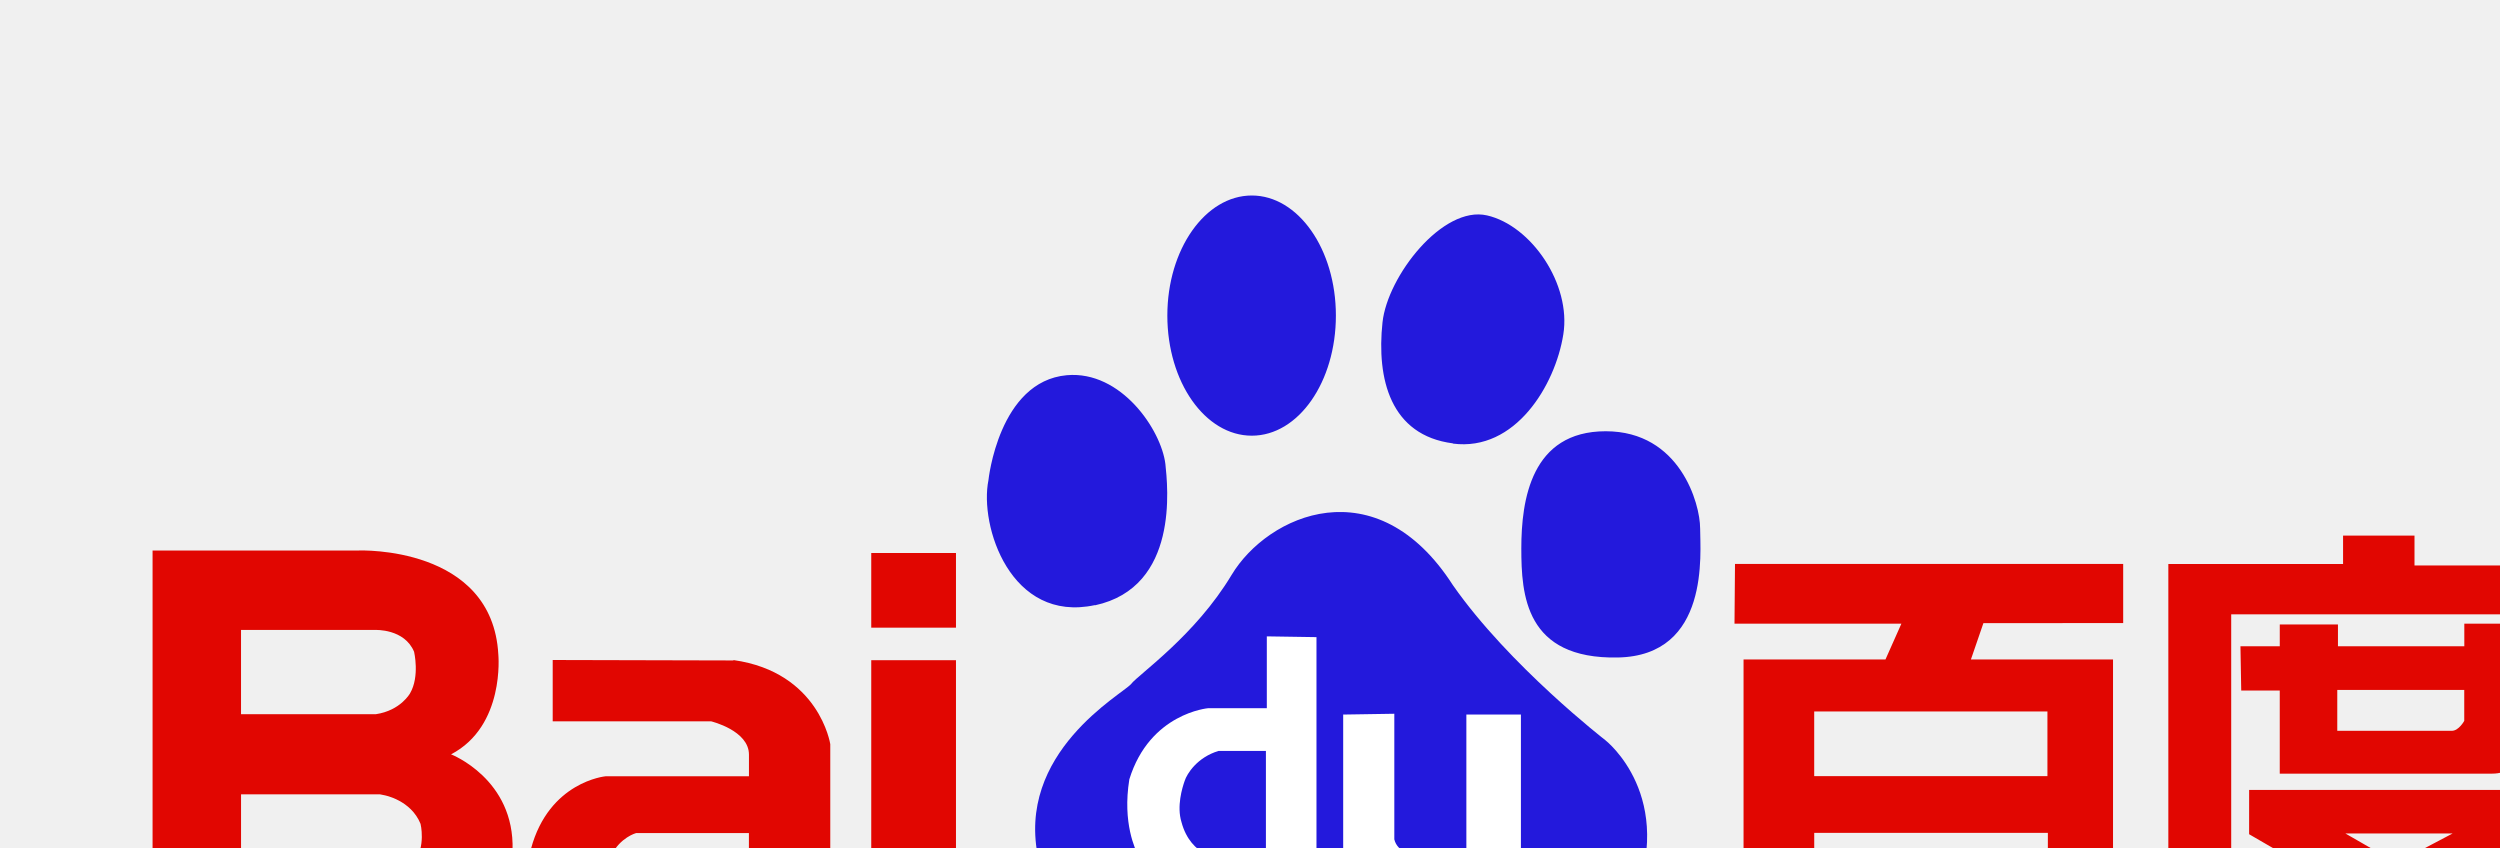
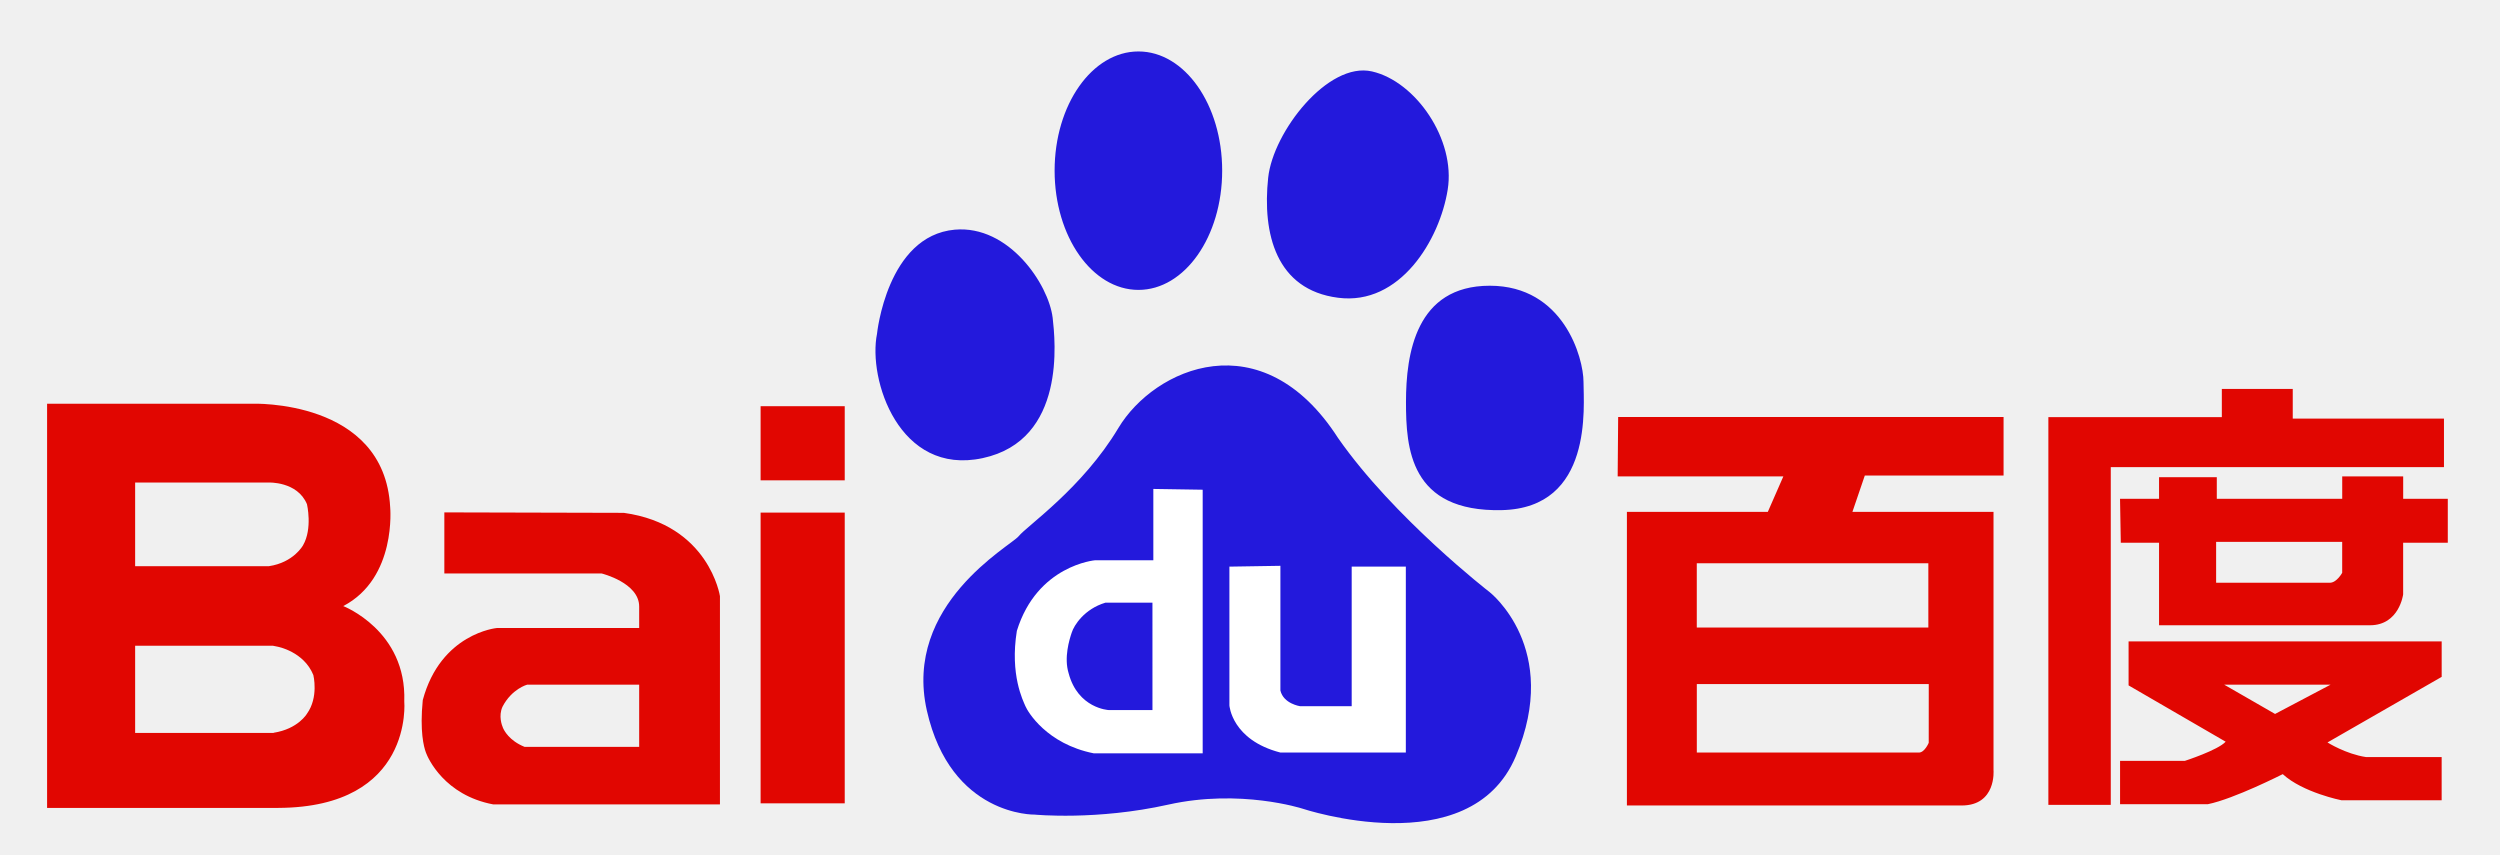
- <svg xmlns="http://www.w3.org/2000/svg">
-   <path d="M5 6.696h110V44H5z" fill="#fff" fill-opacity="0" />
-   <path d="M48.177 26.634c3.717-.8 3.2-5.246 3.1-6.218-.183-1.5-1.945-4.116-4.335-3.907-3 .268-3.45 4.616-3.45 4.616-.408 2.013.973 6.3 4.684 5.5m6.903-7.455c2.052 0 3.7-2.365 3.7-5.286s-1.66-5.282-3.7-5.282-3.716 2.36-3.716 5.282 1.662 5.286 3.716 5.286m8.846.348c2.747.36 4.507-2.57 4.86-4.8.36-2.217-1.415-4.796-3.355-5.24-1.95-.448-4.382 2.672-4.6 4.707-.267 2.5.353 4.97 3.097 5.323m10.878 3.73c0-1.062-.88-4.263-4.153-4.263-3.28 0-3.714 3.02-3.714 5.155 0 2.037.17 4.878 4.244 4.8s3.624-4.613 3.624-5.682M70.65 32.58s-4.246-3.285-6.725-6.836c-3.365-5.236-8.14-3.104-9.736-.445-1.6 2.666-4.065 4.35-4.42 4.796-.357.438-5.128 3.016-4.07 7.724s4.782 4.615 4.782 4.615 2.742.268 5.922-.443a12.62 12.62 0 0 1 5.928.174s7.433 2.493 9.465-2.304-1.147-7.28-1.147-7.28" fill="#2319dc" />
-   <path d="M55.74 28v3.16h-2.575s-2.573.213-3.474 3.13c-.314 1.947.277 3.094.38 3.34s.936 1.67 3.024 2.087h4.83V28.034L55.74 28zm-.04 9.8h-1.946s-1.356-.07-1.77-1.632c-.213-.692.032-1.5.14-1.805.098-.315.554-1.042 1.492-1.322H55.7v4.76zm3.4-6.357v6.15s.1 1.53 2.26 2.088h5.56v-8.24h-2.4v6.186h-2.3s-.732-.106-.87-.695v-5.527l-2.26.036z" fill="#fff" />
-   <path d="M93.42 27.405v-2.593H76.34l-.022 2.63h7.343l-.7 1.574h-6.245V42.03H91.56c1.55 0 1.413-1.567 1.413-1.567V29.017H86.72l.55-1.6 6.15-.001zM90.104 39.25s-.18.432-.434.432h-9.844v-3.035h10.28l-.001 2.603zm-.017-5.1H79.825v-2.846h10.262v2.846zm22.853-9.27h-6.702v-1.313h-3.143v1.248h-7.688V42h2.766V27.03h14.767v-2.15zm-1.808 3.557v-.995h-2.702v.995h-5.56v-.96h-2.56v.96h-1.73l.034 1.947h1.695v3.656h9.35c1.297 0 1.47-1.37 1.47-1.37v-2.288h1.98v-1.947h-1.978v.001zm-2.702 3.276s-.24.443-.55.443h-5.04v-1.8h5.587v1.368zm-9.47 4.992l4.304 2.496c-.34.375-1.8.85-1.8.85h-2.87v1.92h3.896c1.163-.238 3.314-1.33 3.314-1.33.9.818 2.602 1.158 2.602 1.158h4.44v-1.914H109.5c-.902-.135-1.712-.65-1.712-.65l5.06-2.906v-1.573H98.962l-.001 1.95zm8.955-.032l-2.462 1.298-2.256-1.298h4.718zm-69.58-9.056h3.728v-3.285h-3.728v3.285zm0 14.315h3.728V29.048h-3.728v12.884zM32.273 29.06l-7.954-.02v2.7h6.975s1.66.4 1.66 1.463v.954h-6.312s-2.482.23-3.28 3.194c-.137 1.4.046 2.07.14 2.324s.817 1.9 2.98 2.298h10.05v-9.23s-.48-3.167-4.26-3.7m.68 10.37h-5.08c-.683-.275-.9-.73-.958-.845s-.205-.52-.02-.932c.4-.795 1.092-.98 1.092-.98h4.966v2.756zm-10.4-2c.1-3.137-2.705-4.222-2.705-4.222 2.382-1.246 2.08-4.387 2.08-4.387-.258-4.806-6.13-4.582-6.13-4.582H6.713v17.913H16.96c6.017-.024 5.584-4.722 5.584-4.722m-5.8 1.392v.008h-6.138V34.95h6.108l.207.042s1.162.212 1.583 1.258c0 0 .244.982-.283 1.712 0 0-.387.674-1.477.846m1.3-8.305s-.412.758-1.507.922h-5.932v-3.707h5.907s1.284-.06 1.708.96c0 0 .255 1.084-.176 1.825" fill="#e10601" />
+ <svg xmlns="http://www.w3.org/2000/svg" xml:space="preserve" viewBox="0 0 231 79">
+   <path fill="none" d="M.78.761h229.339v77.776H.78z" />
+   <path fill="#2319DC" d="M90.801 42.33c7.75-1.665 6.692-10.937 6.465-12.963-.382-3.125-4.055-8.582-9.039-8.146-6.275.559-7.191 9.623-7.191 9.623-.85 4.197 2.028 13.155 9.765 11.486m14.392-15.543c4.278 0 7.736-4.93 7.736-11.02 0-6.091-3.458-11.013-7.736-11.013-4.28 0-7.747 4.922-7.747 11.013 0 6.09 3.466 11.02 7.747 11.02m18.444.725c5.727.75 9.396-5.359 10.13-9.988.75-4.623-2.95-10-6.995-10.923-4.063-.934-9.135 5.57-9.592 9.813-.557 5.19.736 10.365 6.457 11.098m22.679 7.777c0-2.214-1.833-8.888-8.659-8.888-6.84 0-7.744 6.298-7.744 10.748 0 4.247.354 10.171 8.848 9.987 8.485-.188 7.555-9.618 7.555-11.847m-8.659 19.436s-8.853-6.848-14.02-14.252c-7.016-10.917-16.97-6.471-20.298-.927-3.318 5.558-8.476 9.068-9.214 10-.745.913-10.692 6.288-8.485 16.103 2.212 9.807 9.969 9.621 9.969 9.621s5.717.559 12.347-.924c6.644-1.479 12.36.363 12.36.363s15.498 5.197 19.733-4.803c4.24-9.992-2.392-15.181-2.392-15.181" />
+   <path fill="#FFF" d="M106.568 45.178v6.588H101.2s-5.365.445-7.243 6.526c-.655 4.06.578 6.451.793 6.962.217.51 1.951 3.48 6.305 4.352h10.073V45.25l-4.56-.072zm-.081 20.43h-4.058s-2.827-.147-3.688-3.402c-.444-1.442.066-3.108.29-3.763.205-.656 1.154-2.172 3.111-2.756h4.344l.001 9.921zm7.11-13.251v12.824s.21 3.191 4.71 4.354h11.592v-17.18h-5.003v12.897h-4.774s-1.526-.222-1.813-1.448V52.281l-4.712.076z" />
+   <path fill="#E10601" d="M185.13 43.937v-5.406h-35.612l-.046 5.486h15.31l-1.436 3.281h-13.02v27.129h30.929c3.233 0 2.946-3.266 2.946-3.266V47.299h-13.039l1.146-3.359h12.821v-.003zm-6.916 24.698s-.375.901-.905.901h-20.523v-6.328h21.431l-.003 5.427zm-.035-10.653h-21.396v-5.934h21.396v5.934zm47.644-19.306H211.85v-2.737h-6.553v2.602h-16.028v35.831h5.767V43.163h30.787v-4.487zm-3.769 7.416v-2.074h-5.633v2.074h-11.589v-2h-5.336v2h-3.605l.071 4.059h3.534v7.623h19.492c2.705 0 3.063-2.854 3.063-2.854v-4.771h4.125v-4.06h-4.124l.002.003zm-5.633 6.83s-.503.924-1.146.924H204.77v-3.775h11.648v2.853h.003v-.002zm-19.743 10.407 8.973 5.204c-.711.781-3.775 1.773-3.775 1.773h-5.982v4h8.122c2.424-.496 6.91-2.776 6.91-2.776 1.856 1.705 5.425 2.415 5.425 2.415h9.258v-3.99h-6.979c-1.881-.281-3.57-1.354-3.57-1.354l10.551-6.058v-3.28h-28.93v4.064l-.003.002zm18.67-.067-5.132 2.707-4.704-2.707h9.836zM70.28 44.381h7.773v-6.848H70.28v6.848zm0 29.845h7.773V47.364H70.28v26.862zM57.641 47.387l-16.584-.043v5.647h14.542s3.461.854 3.461 3.05v1.989H45.901s-5.175.478-6.837 6.659c-.286 2.896.095 4.318.29 4.846.187.523 1.703 3.938 6.216 4.791h20.953V55.083c0 .001-.998-6.603-8.882-7.696M59.06 69.01H48.47c-1.423-.574-1.897-1.521-1.997-1.761-.098-.233-.428-1.084-.044-1.944.857-1.658 2.277-2.041 2.277-2.041H59.06v5.746zm-21.705-4.205c.229-6.541-5.639-8.803-5.639-8.803 4.967-2.598 4.336-9.146 4.336-9.146-.538-10.021-12.782-9.553-12.782-9.553H4.351V74.65h21.362c12.545-.05 11.642-9.845 11.642-9.845m-12.071 2.903v.017H12.487v-8.058h12.734l.431.087s2.423.443 3.301 2.622c0 0 .508 2.048-.589 3.569 0 0-.807 1.406-3.08 1.763m2.713-17.316s-.86 1.58-3.142 1.922H12.487v-7.729h12.315s2.676-.123 3.562 2.002c0 .001.532 2.259-.367 3.805" />
</svg>
